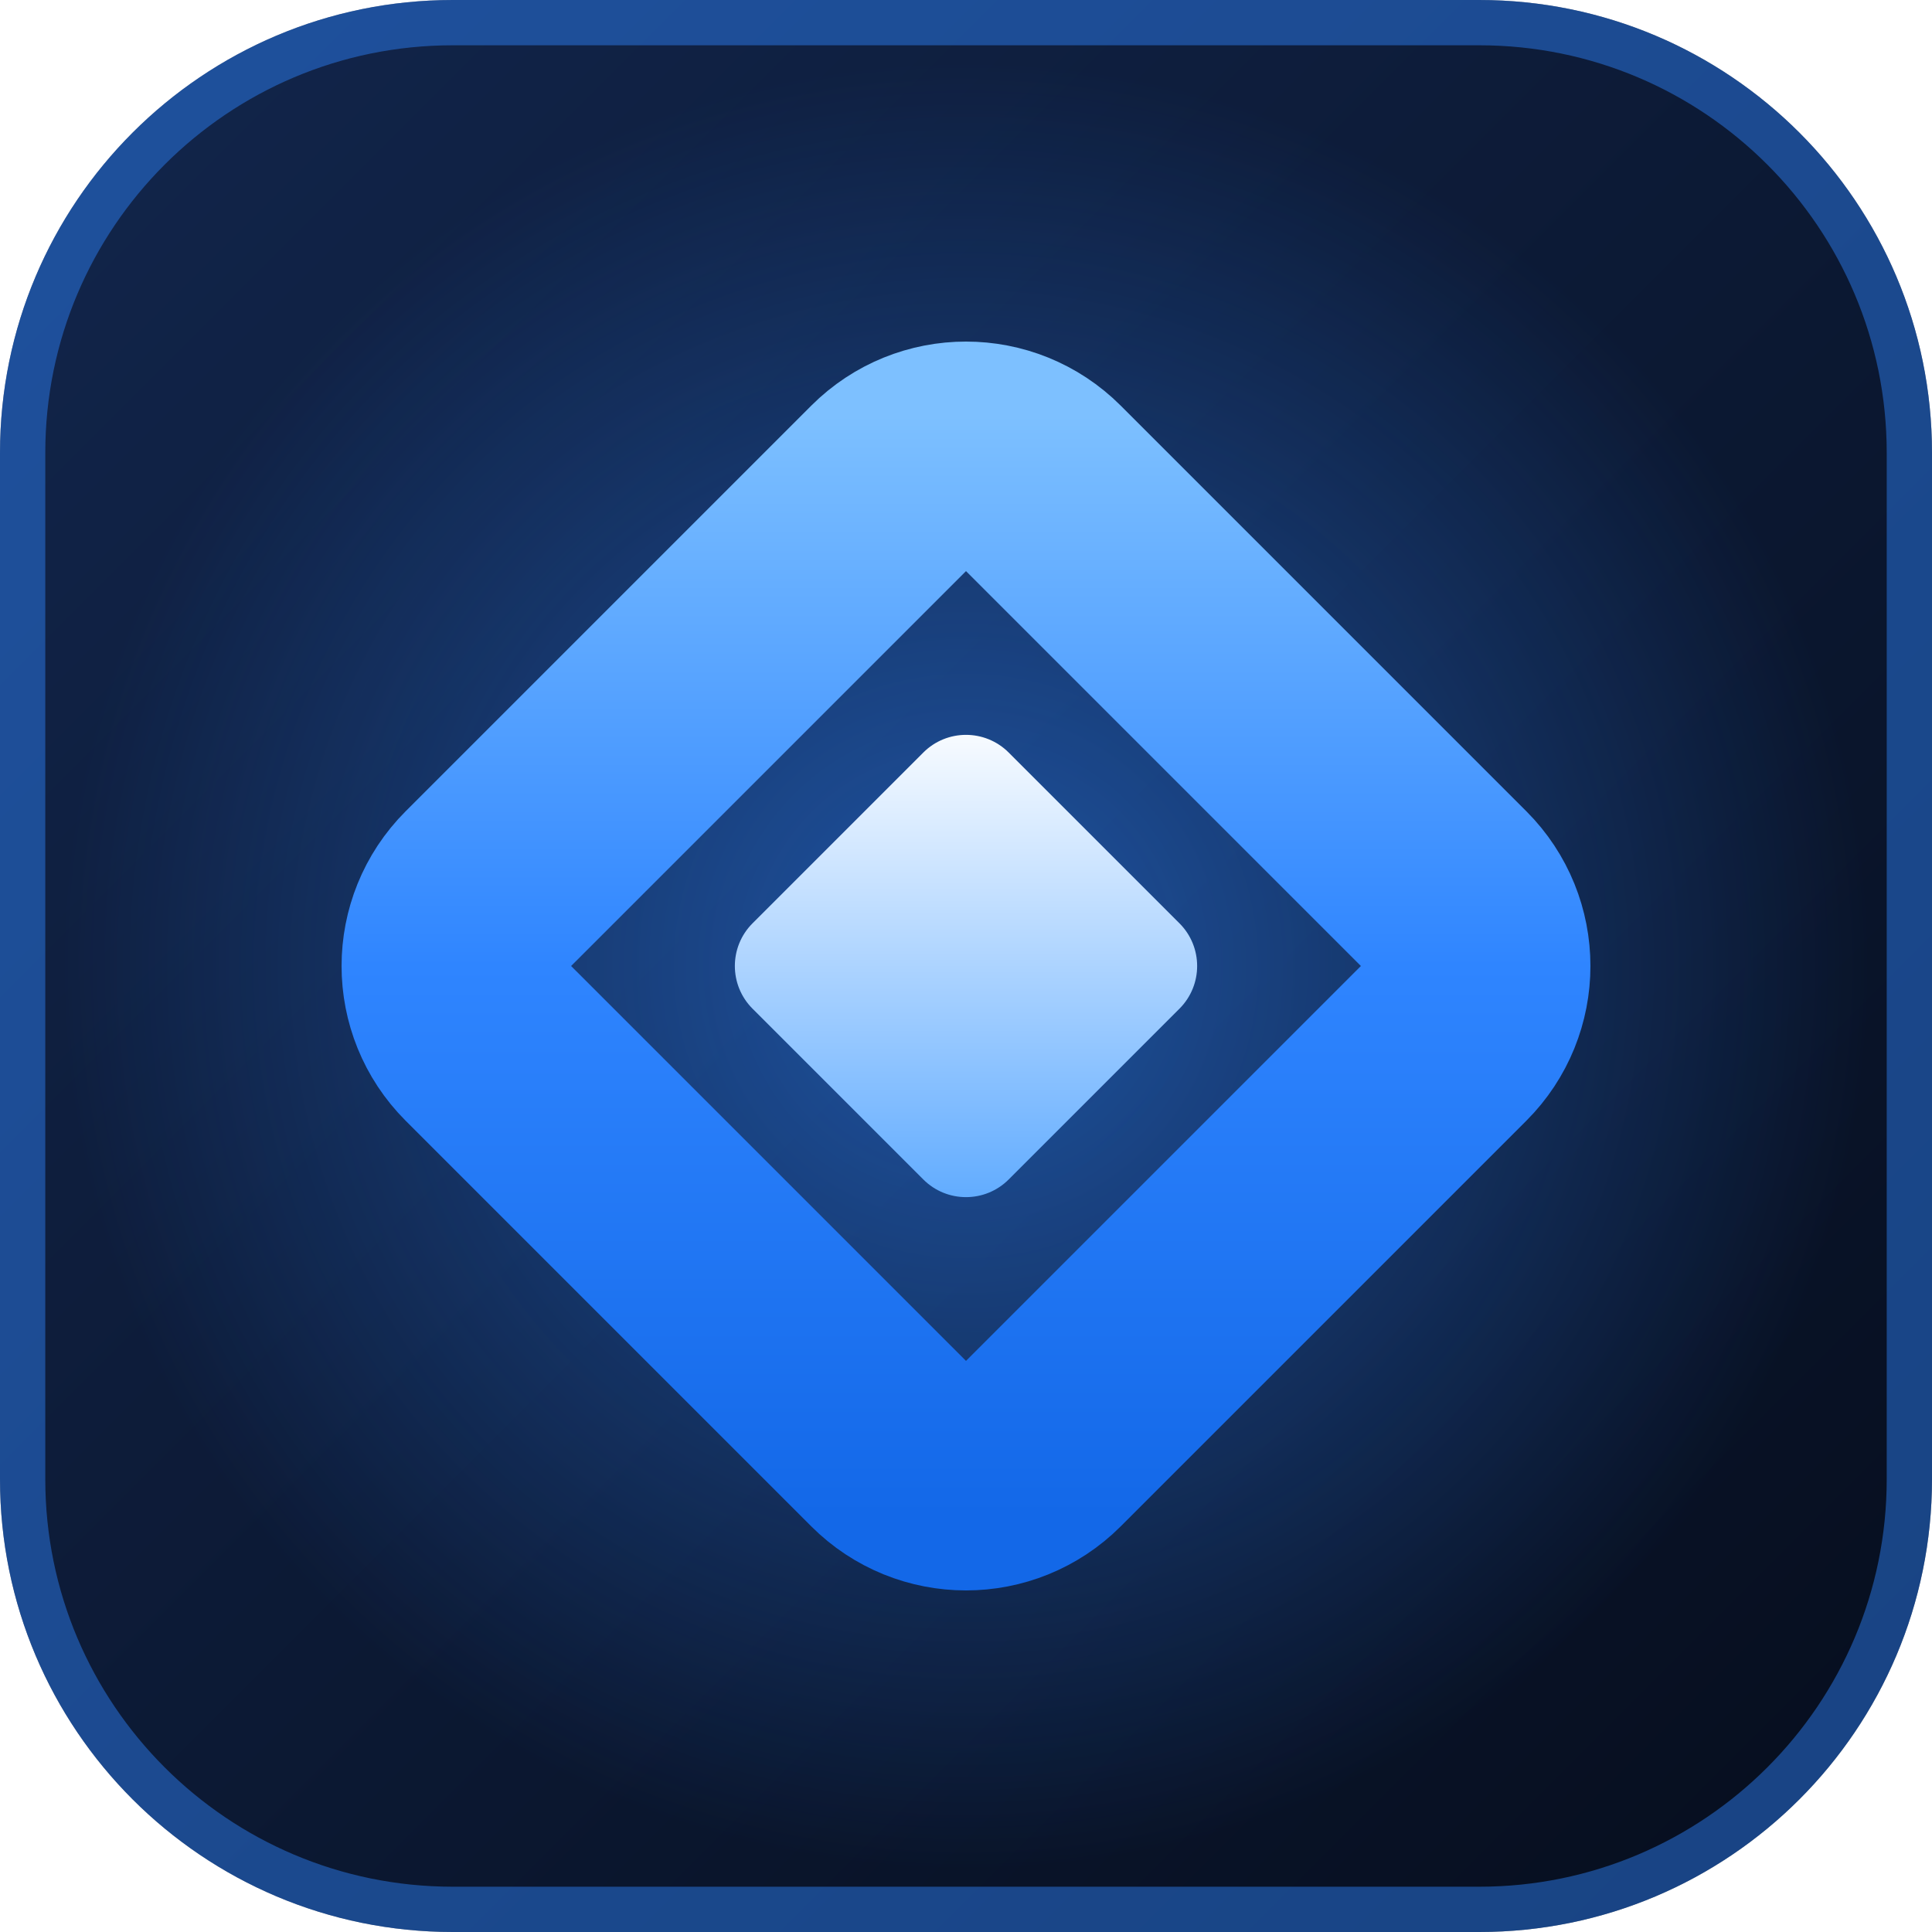
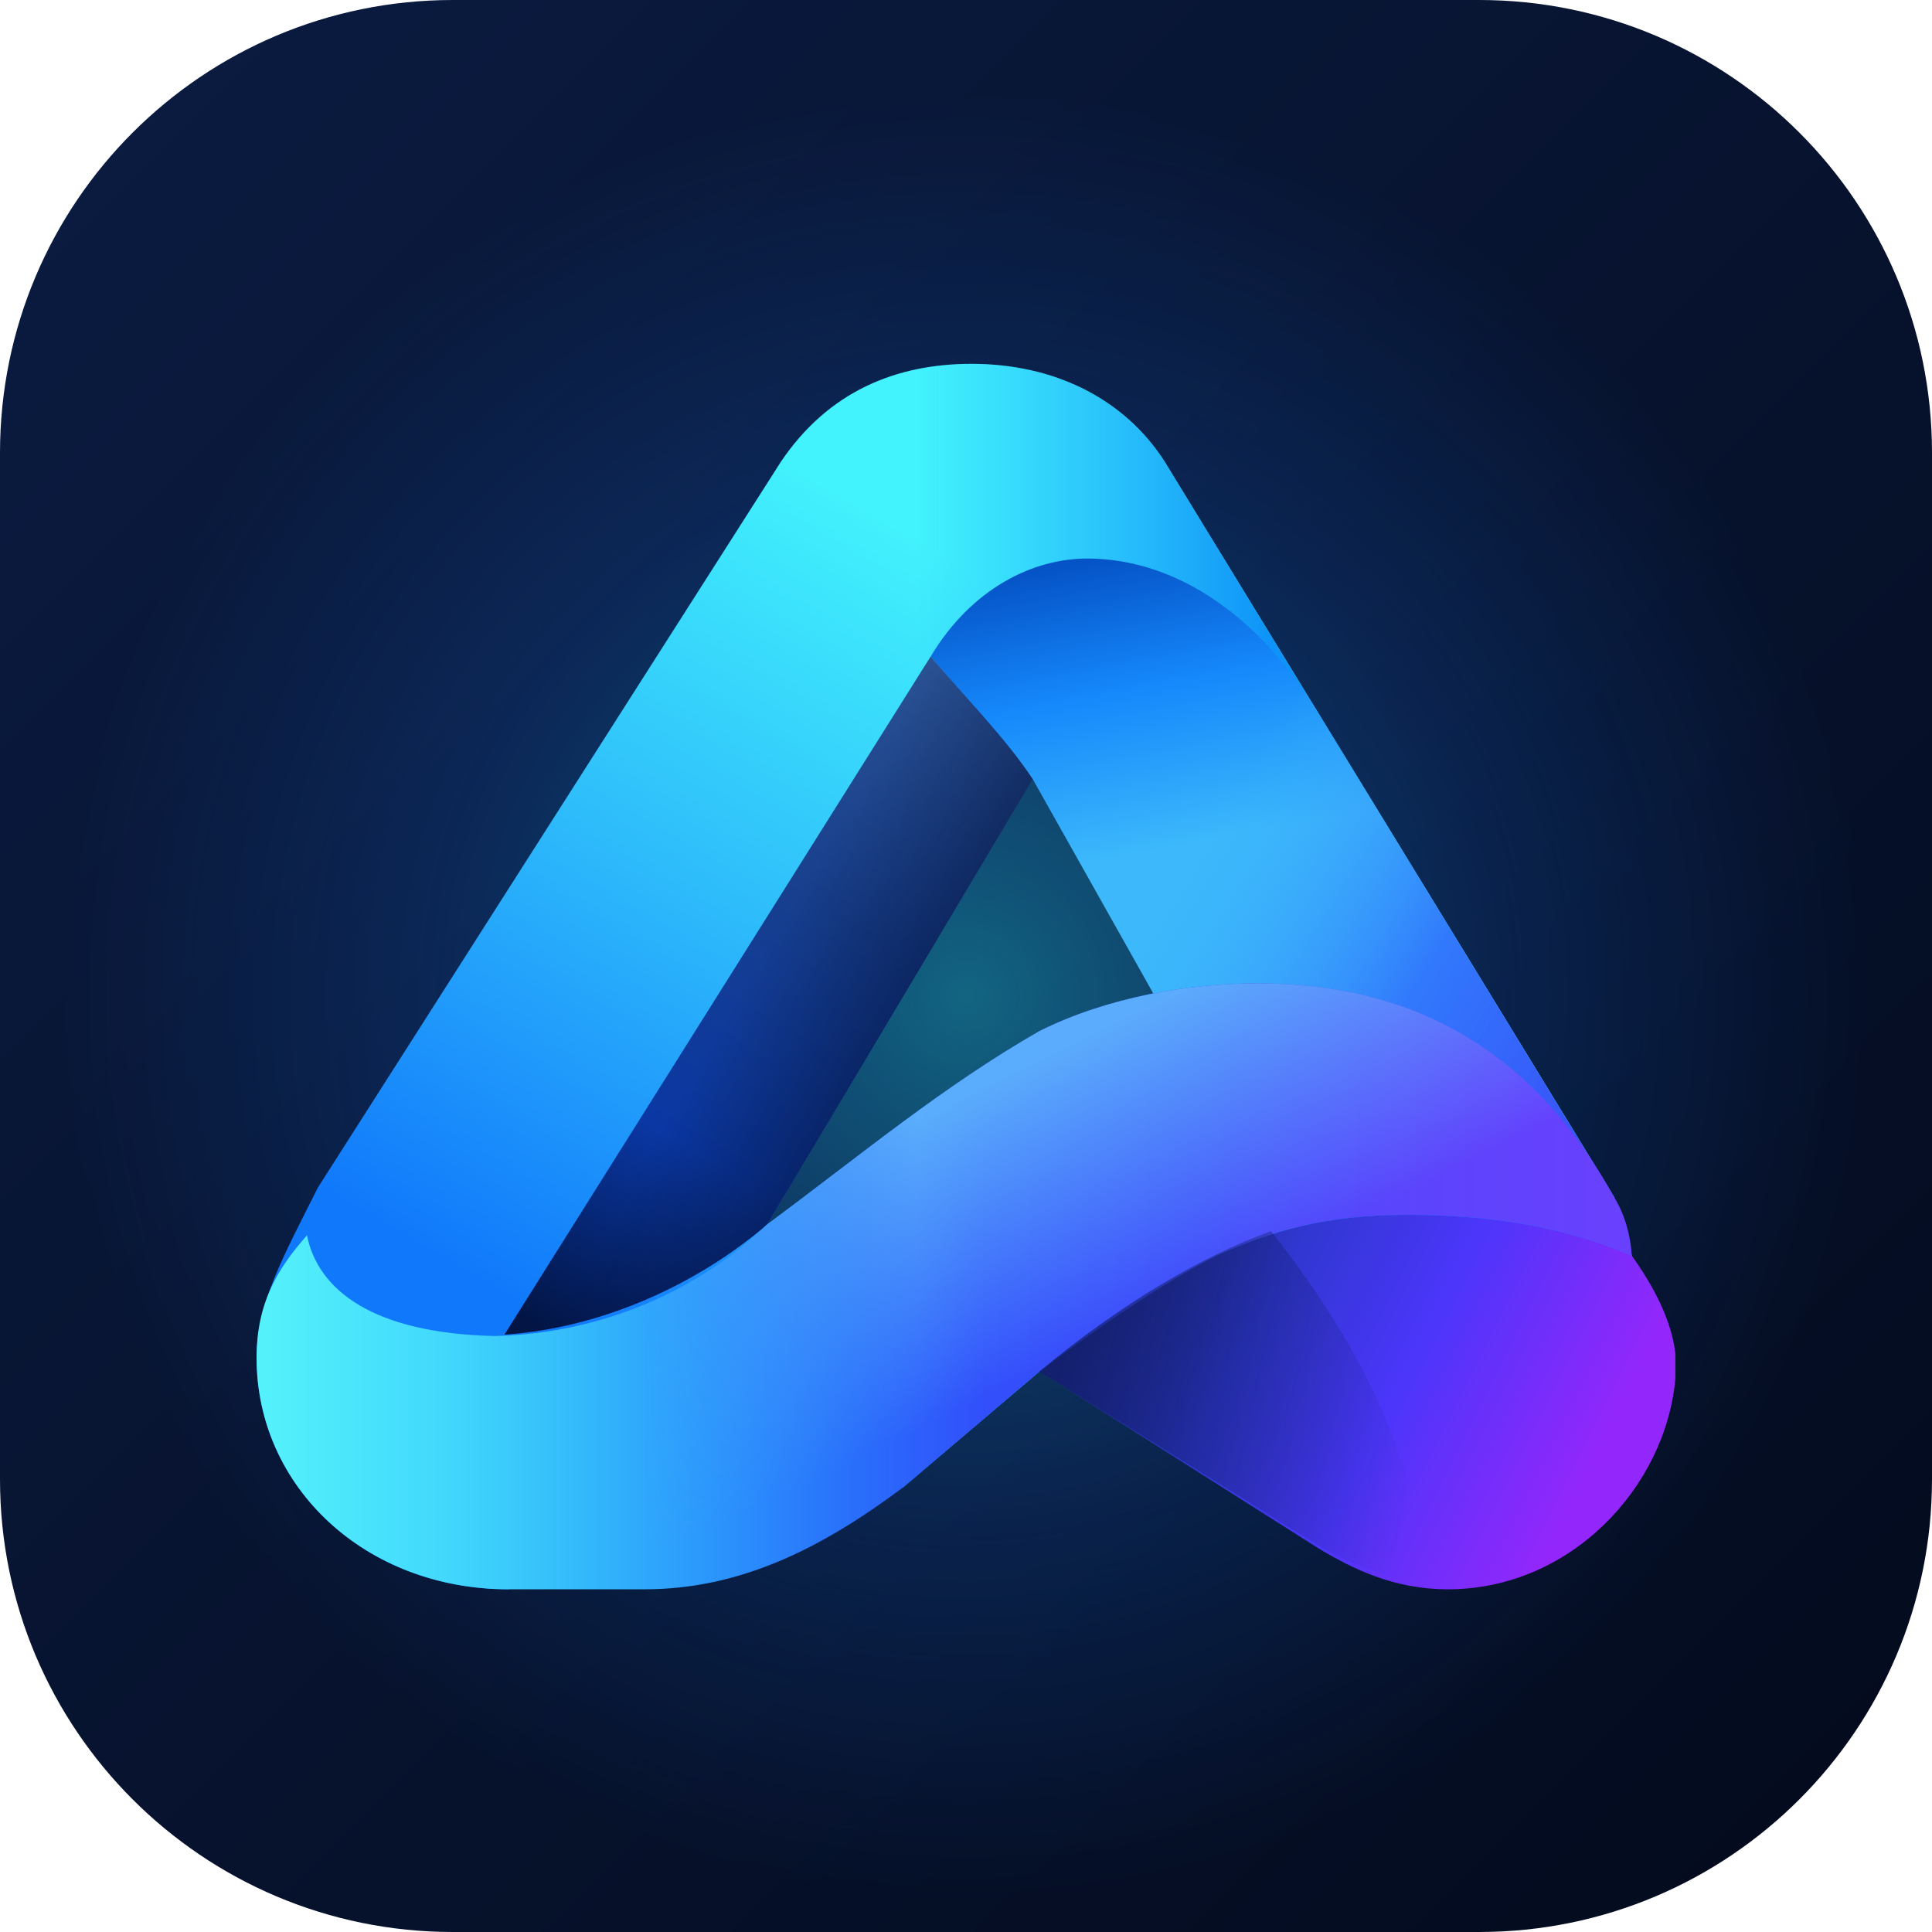
<svg xmlns="http://www.w3.org/2000/svg" viewBox="0 0 64 64">
  <defs>
    <linearGradient id="tile" x1="0" y1="0" x2="1" y2="1">
-       <stop offset="0" stop-color="#12264d" />
-       <stop offset="1" stop-color="#060d1c" />
+       <stop offset="0" stop-color="#0b1c42" />
+       <stop offset="1" stop-color="#030a1c" />
    </linearGradient>
    <radialGradient id="glow" cx="50%" cy="50%" r="50%">
-       <stop offset="0" stop-color="#2F85FF" stop-opacity=".55" />
-       <stop offset="1" stop-color="#2F85FF" stop-opacity="0" />
+       <stop offset="0" stop-color="#22d6f4" stop-opacity=".42" />
+       <stop offset=".6" stop-color="#1a7cfb" stop-opacity=".16" />
+       <stop offset="1" stop-color="#1a7cfb" stop-opacity="0" />
    </radialGradient>
-     <linearGradient id="ring" x1="0" y1="0" x2="1" y2="1">
-       <stop offset="0" stop-color="#7DC0FF" />
-       <stop offset=".5" stop-color="#2F85FF" />
-       <stop offset="1" stop-color="#1368E8" />
-     </linearGradient>
-     <linearGradient id="core" x1="0" y1="0" x2="1" y2="1">
-       <stop offset="0" stop-color="#FFFFFF" />
-       <stop offset="1" stop-color="#5AA8FF" />
-     </linearGradient>
  </defs>
  <rect width="64" height="64" rx="15" fill="url(#tile)" />
-   <rect x=".75" y=".75" width="62.5" height="62.5" rx="14.25" fill="none" stroke="#2F85FF" stroke-opacity=".45" stroke-width="1.5" />
-   <circle cx="32" cy="32" r="30" fill="url(#glow)" />
-   <rect x="19" y="19" width="26" height="26" rx="3.5" transform="rotate(45 32 32)" fill="none" stroke="url(#ring)" stroke-width="7.5" />
-   <rect x="26" y="26" width="12" height="12" rx="2" transform="rotate(45 32 32)" fill="url(#core)" />
+   <circle cx="32" cy="33" r="30" fill="url(#glow)" />
+   <svg x="8.5" y="12" width="47" height="40.7" viewBox="115 159 1042 902">
+     <defs>
+       <linearGradient id="gFadeX" gradientUnits="userSpaceOnUse" x1="400" y1="0" x2="600" y2="0">
+         <stop offset="0" stop-color="#fff" stop-opacity="0" />
+         <stop offset="1" stop-color="#fff" />
+       </linearGradient>
+       <mask id="mRidge" maskUnits="userSpaceOnUse" x="115" y="159" width="1042" height="902">
+         <rect x="115" y="159" width="1042" height="902" fill="url(#gFadeX)" />
+       </mask>
+       <linearGradient id="gBack" gradientUnits="userSpaceOnUse" x1="500" y1="230" x2="180" y2="780">
+         <stop offset="0" stop-color="#42f2fc" />
+         <stop offset=".45" stop-color="#2fbffb" />
+         <stop offset=".75" stop-color="#1f98fb" />
+         <stop offset="1" stop-color="#1078fb" />
+       </linearGradient>
+       <linearGradient id="gBackR" gradientUnits="userSpaceOnUse" x1="600" y1="0" x2="860" y2="0">
+         <stop offset="0" stop-color="#1aa0fd" stop-opacity="0" />
+         <stop offset="1" stop-color="#0c8ef7" stop-opacity=".95" />
+       </linearGradient>
+       <linearGradient id="gRight" gradientUnits="userSpaceOnUse" x1="720" y1="305" x2="760" y2="520">
+         <stop offset="0" stop-color="#0553c6" />
+         <stop offset=".45" stop-color="#1588fb" />
+         <stop offset="1" stop-color="#3cb8fb" />
+       </linearGradient>
+       <linearGradient id="gRightH" gradientUnits="userSpaceOnUse" x1="780" y1="560" x2="1100" y2="760">
+         <stop offset="0" stop-color="#3ab0fb" stop-opacity="0" />
+         <stop offset=".5" stop-color="#3072fc" stop-opacity=".9" />
+         <stop offset="1" stop-color="#3a4af8" />
+       </linearGradient>
+       <linearGradient id="gStrip" gradientUnits="userSpaceOnUse" x1="610" y1="380" x2="330" y2="872">
+         <stop offset="0" stop-color="#2a5192" />
+         <stop offset=".35" stop-color="#173f8e" />
+         <stop offset=".7" stop-color="#0a37a3" />
+         <stop offset="1" stop-color="#021545" />
+       </linearGradient>
+       <linearGradient id="gWave" gradientUnits="userSpaceOnUse" x1="115" y1="0" x2="1130" y2="0">
+         <stop offset="0" stop-color="#55f2fb" />
+         <stop offset=".133" stop-color="#42d9fc" />
+         <stop offset=".231" stop-color="#34bbfb" />
+         <stop offset=".33" stop-color="#2b95fc" />
+         <stop offset=".43" stop-color="#296ffb" />
+         <stop offset=".527" stop-color="#324ffb" />
+         <stop offset=".675" stop-color="#4148fb" />
+         <stop offset=".82" stop-color="#5a45fc" />
+         <stop offset="1" stop-color="#6a40fd" />
+       </linearGradient>
+       <linearGradient id="gRidge" gradientUnits="userSpaceOnUse" x1="650" y1="690" x2="740" y2="875">
+         <stop offset="0" stop-color="#5fb6fc" stop-opacity=".9" />
+         <stop offset="1" stop-color="#5fb6fc" stop-opacity="0" />
+       </linearGradient>
+       <linearGradient id="gStripShade" gradientUnits="userSpaceOnUse" x1="483" y1="600" x2="573" y2="652">
+         <stop offset="0" stop-color="#041440" stop-opacity="0" />
+         <stop offset="1" stop-color="#041440" stop-opacity=".55" />
+       </linearGradient>
+       <linearGradient id="gUnder" gradientUnits="userSpaceOnUse" x1="720" y1="870" x2="1060" y2="1040">
+         <stop offset="0" stop-color="#1c2b85" />
+         <stop offset=".3" stop-color="#3037d0" />
+         <stop offset=".6" stop-color="#4b36fa" />
+         <stop offset="1" stop-color="#9327fb" />
+       </linearGradient>
+       <linearGradient id="gShade" gradientUnits="userSpaceOnUse" x1="690" y1="900" x2="970" y2="960">
+         <stop offset="0" stop-color="#101c66" stop-opacity=".75" />
+         <stop offset="1" stop-color="#101c66" stop-opacity="0" />
+       </linearGradient>
+     </defs>
+     <path fill-rule="evenodd" fill="url(#gBack)" d="M500 232C535 180 585 160 640 160C700 160 752 185 782 232L1112 772L1125 815L690 900L590 985L300 1060C195 1060 115 985 115 890C115 850 135 815 160 765Z M685 462L775 622C730 632 690 650 650 680C590 722 545 765 490 792Z" />
+     <path fill-rule="evenodd" fill="url(#gBackR)" d="M500 232C535 180 585 160 640 160C700 160 752 185 782 232L1112 772L1125 815L690 900L590 985L300 1060C195 1060 115 985 115 890C115 850 135 815 160 765Z M685 462L775 622C730 632 690 650 650 680C590 722 545 765 490 792Z" />
+     <path fill="url(#gRight)" d="M610 375C640 325 685 303 725 303C790 303 850 345 892 412L1112 772L775 625L685 465C660 435 640 410 610 375Z" />
+     <path fill="url(#gRightH)" d="M610 375C640 325 685 303 725 303C790 303 850 345 892 412L1112 772L775 625L685 465C660 435 640 410 610 375Z" />
+     <path fill="url(#gStrip)" d="M610 375C640 410 665 435 685 465L490 792C440 835 370 868 297 873Z" />
+     <path fill="url(#gStripShade)" d="M610 375C640 410 665 435 685 465L490 792C440 835 370 868 297 873Z" />
+     <path fill="url(#gWave)" d="M152 800C160 840 200 872 290 874C370 872 440 840 490 792C560 740 620 690 690 650C740 625 800 615 850 615C960 615 1050 660 1112 772C1120 785 1124 800 1125 815C1090 800 1040 785 960 785C900 785 860 797 820 815C780 835 730 870 690 900L590 985C530 1030 470 1060 400 1060L300 1060C195 1060 115 985 115 890C115 850 130 825 152 800Z" />
+     <path mask="url(#mRidge)" fill="url(#gRidge)" d="M152 800C160 840 200 872 290 874C370 872 440 840 490 792C560 740 620 690 690 650C740 625 800 615 850 615C960 615 1050 660 1112 772C1120 785 1124 800 1125 815C1090 800 1040 785 960 785C900 785 860 797 820 815C780 835 730 870 690 900L590 985C530 1030 470 1060 400 1060L300 1060C195 1060 115 985 115 890C115 850 130 825 152 800Z" />
+     <path fill="url(#gUnder)" d="M690 900C730 870 780 835 820 815C860 797 900 785 960 785C1040 785 1090 800 1125 815C1150 850 1160 880 1157 905C1150 985 1080 1060 990 1060C950 1060 920 1045 895 1030Z" />
+     <path fill="url(#gShade)" d="M860 797C910 860 950 930 965 1000L965 1052C940 1050 915 1040 895 1028L690 900C750 850 810 815 860 797Z" />
+   </svg>
</svg>
